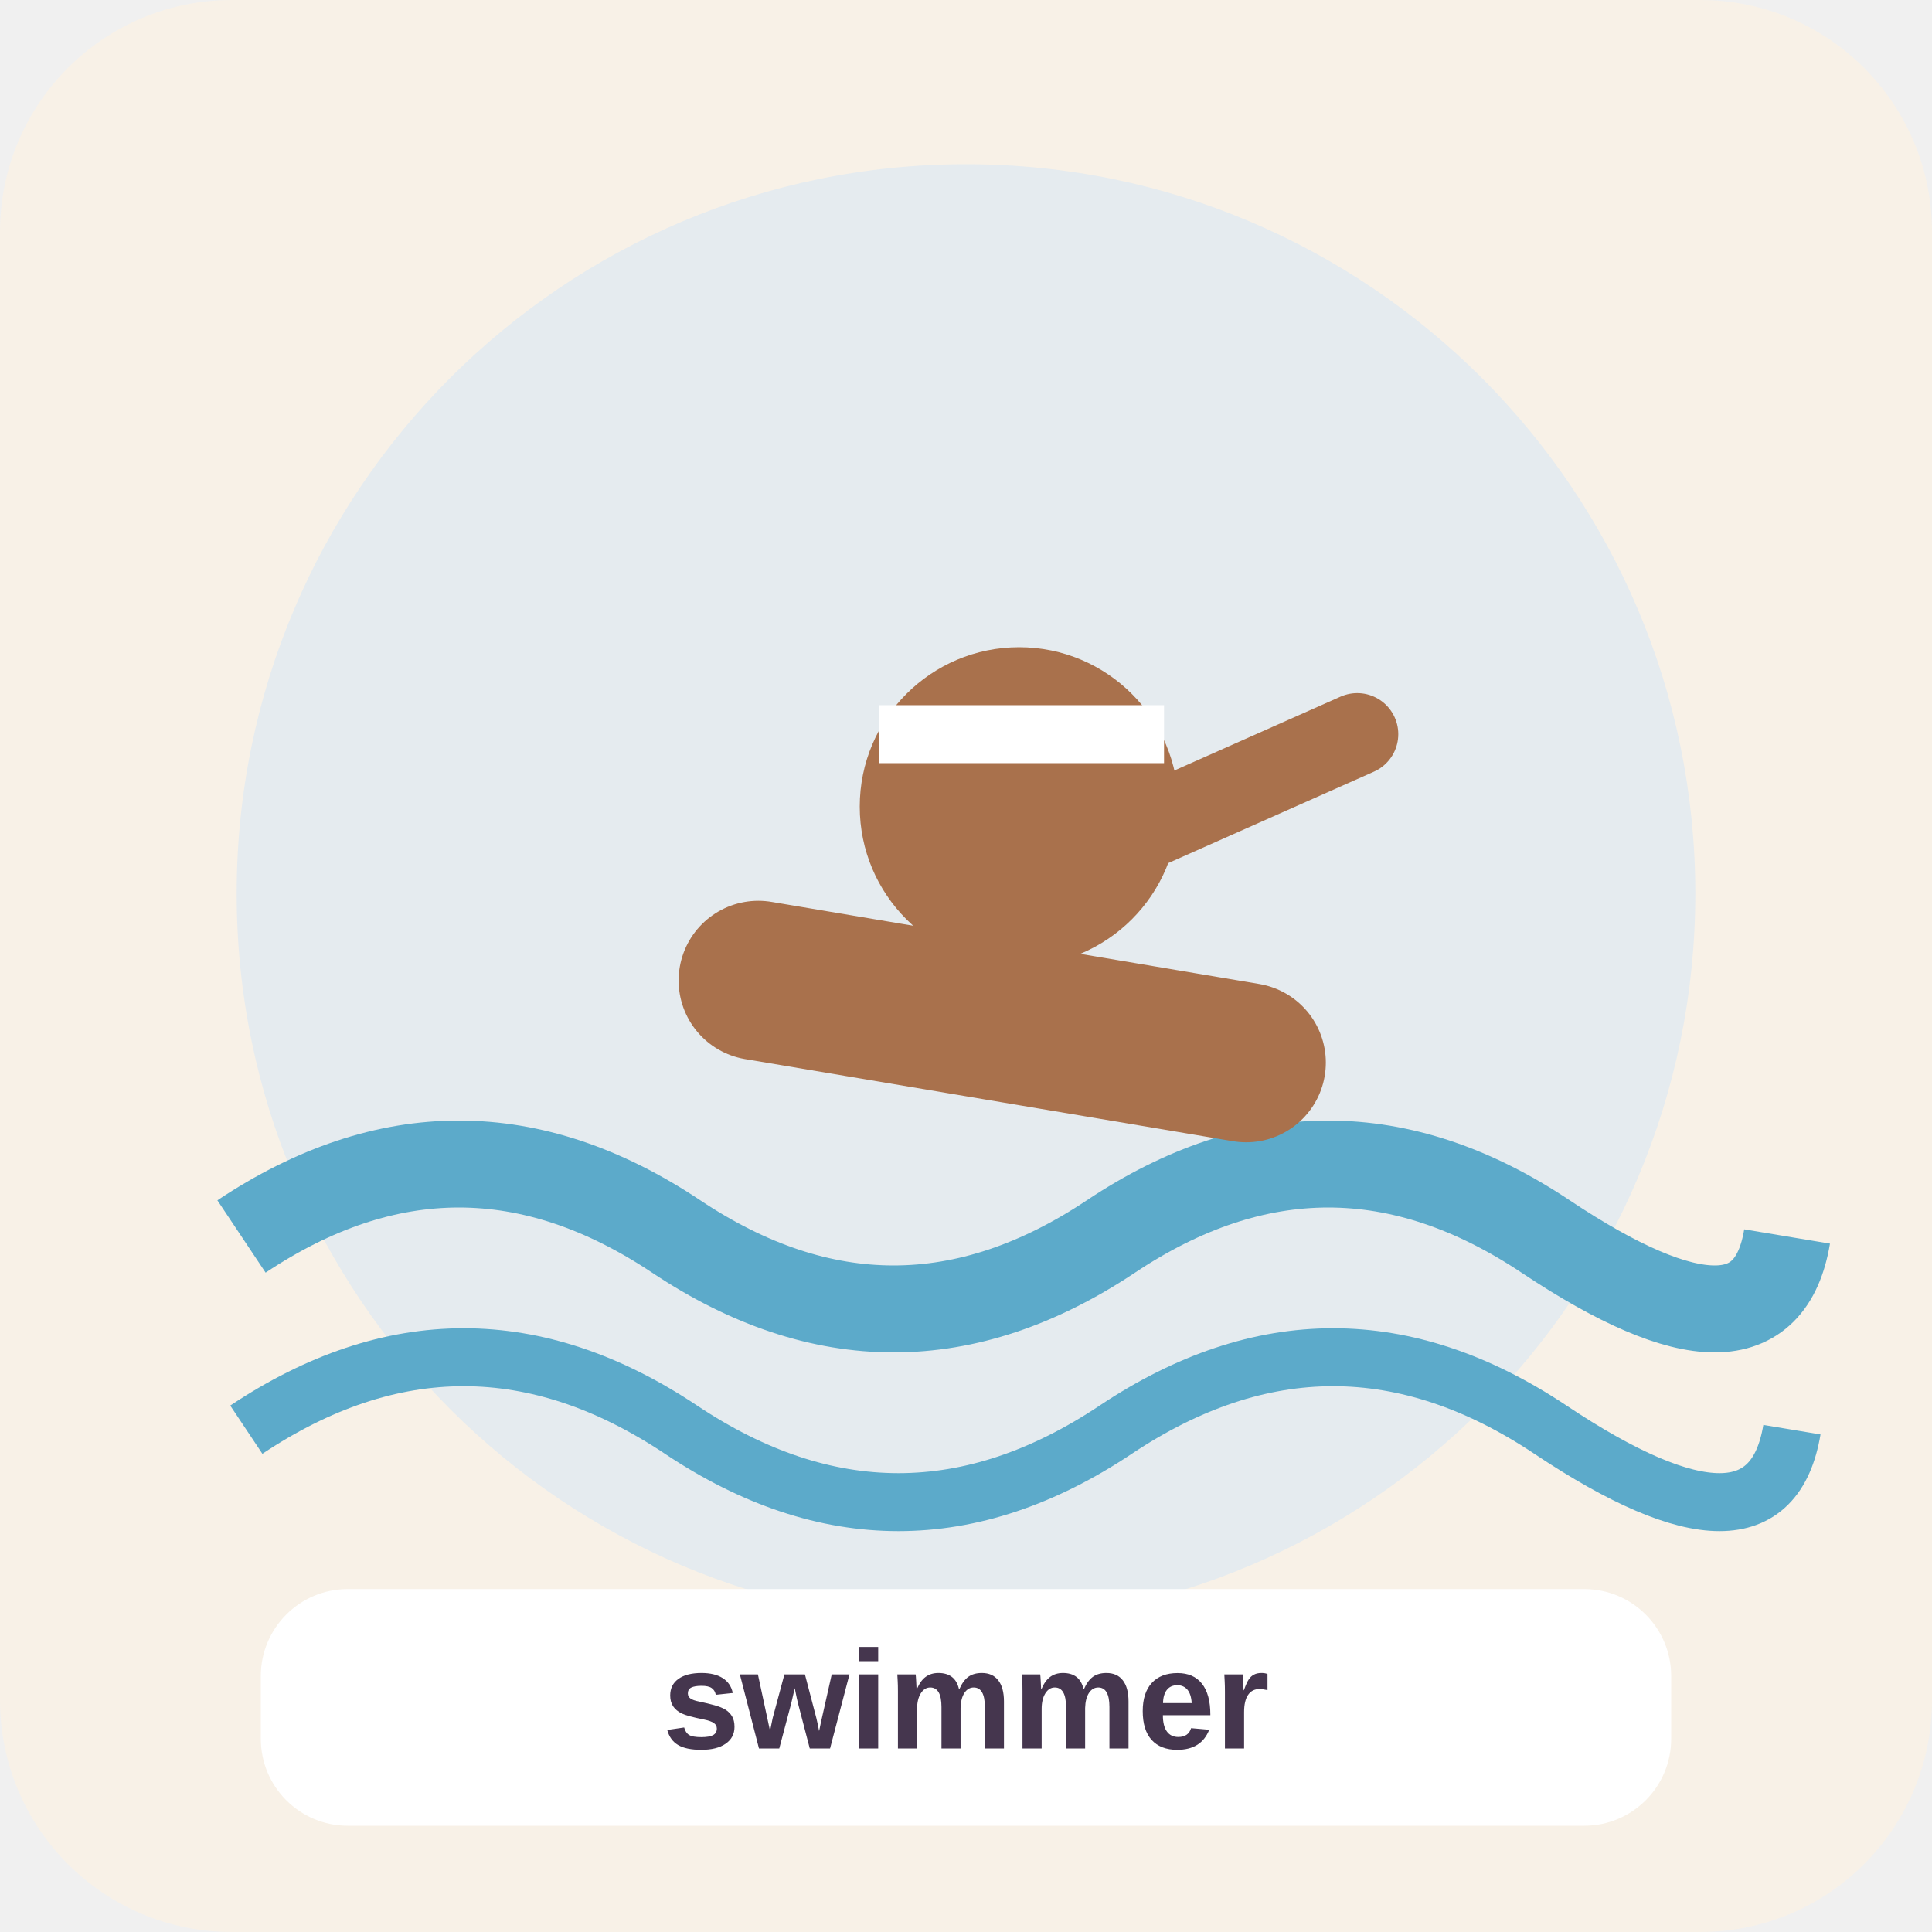
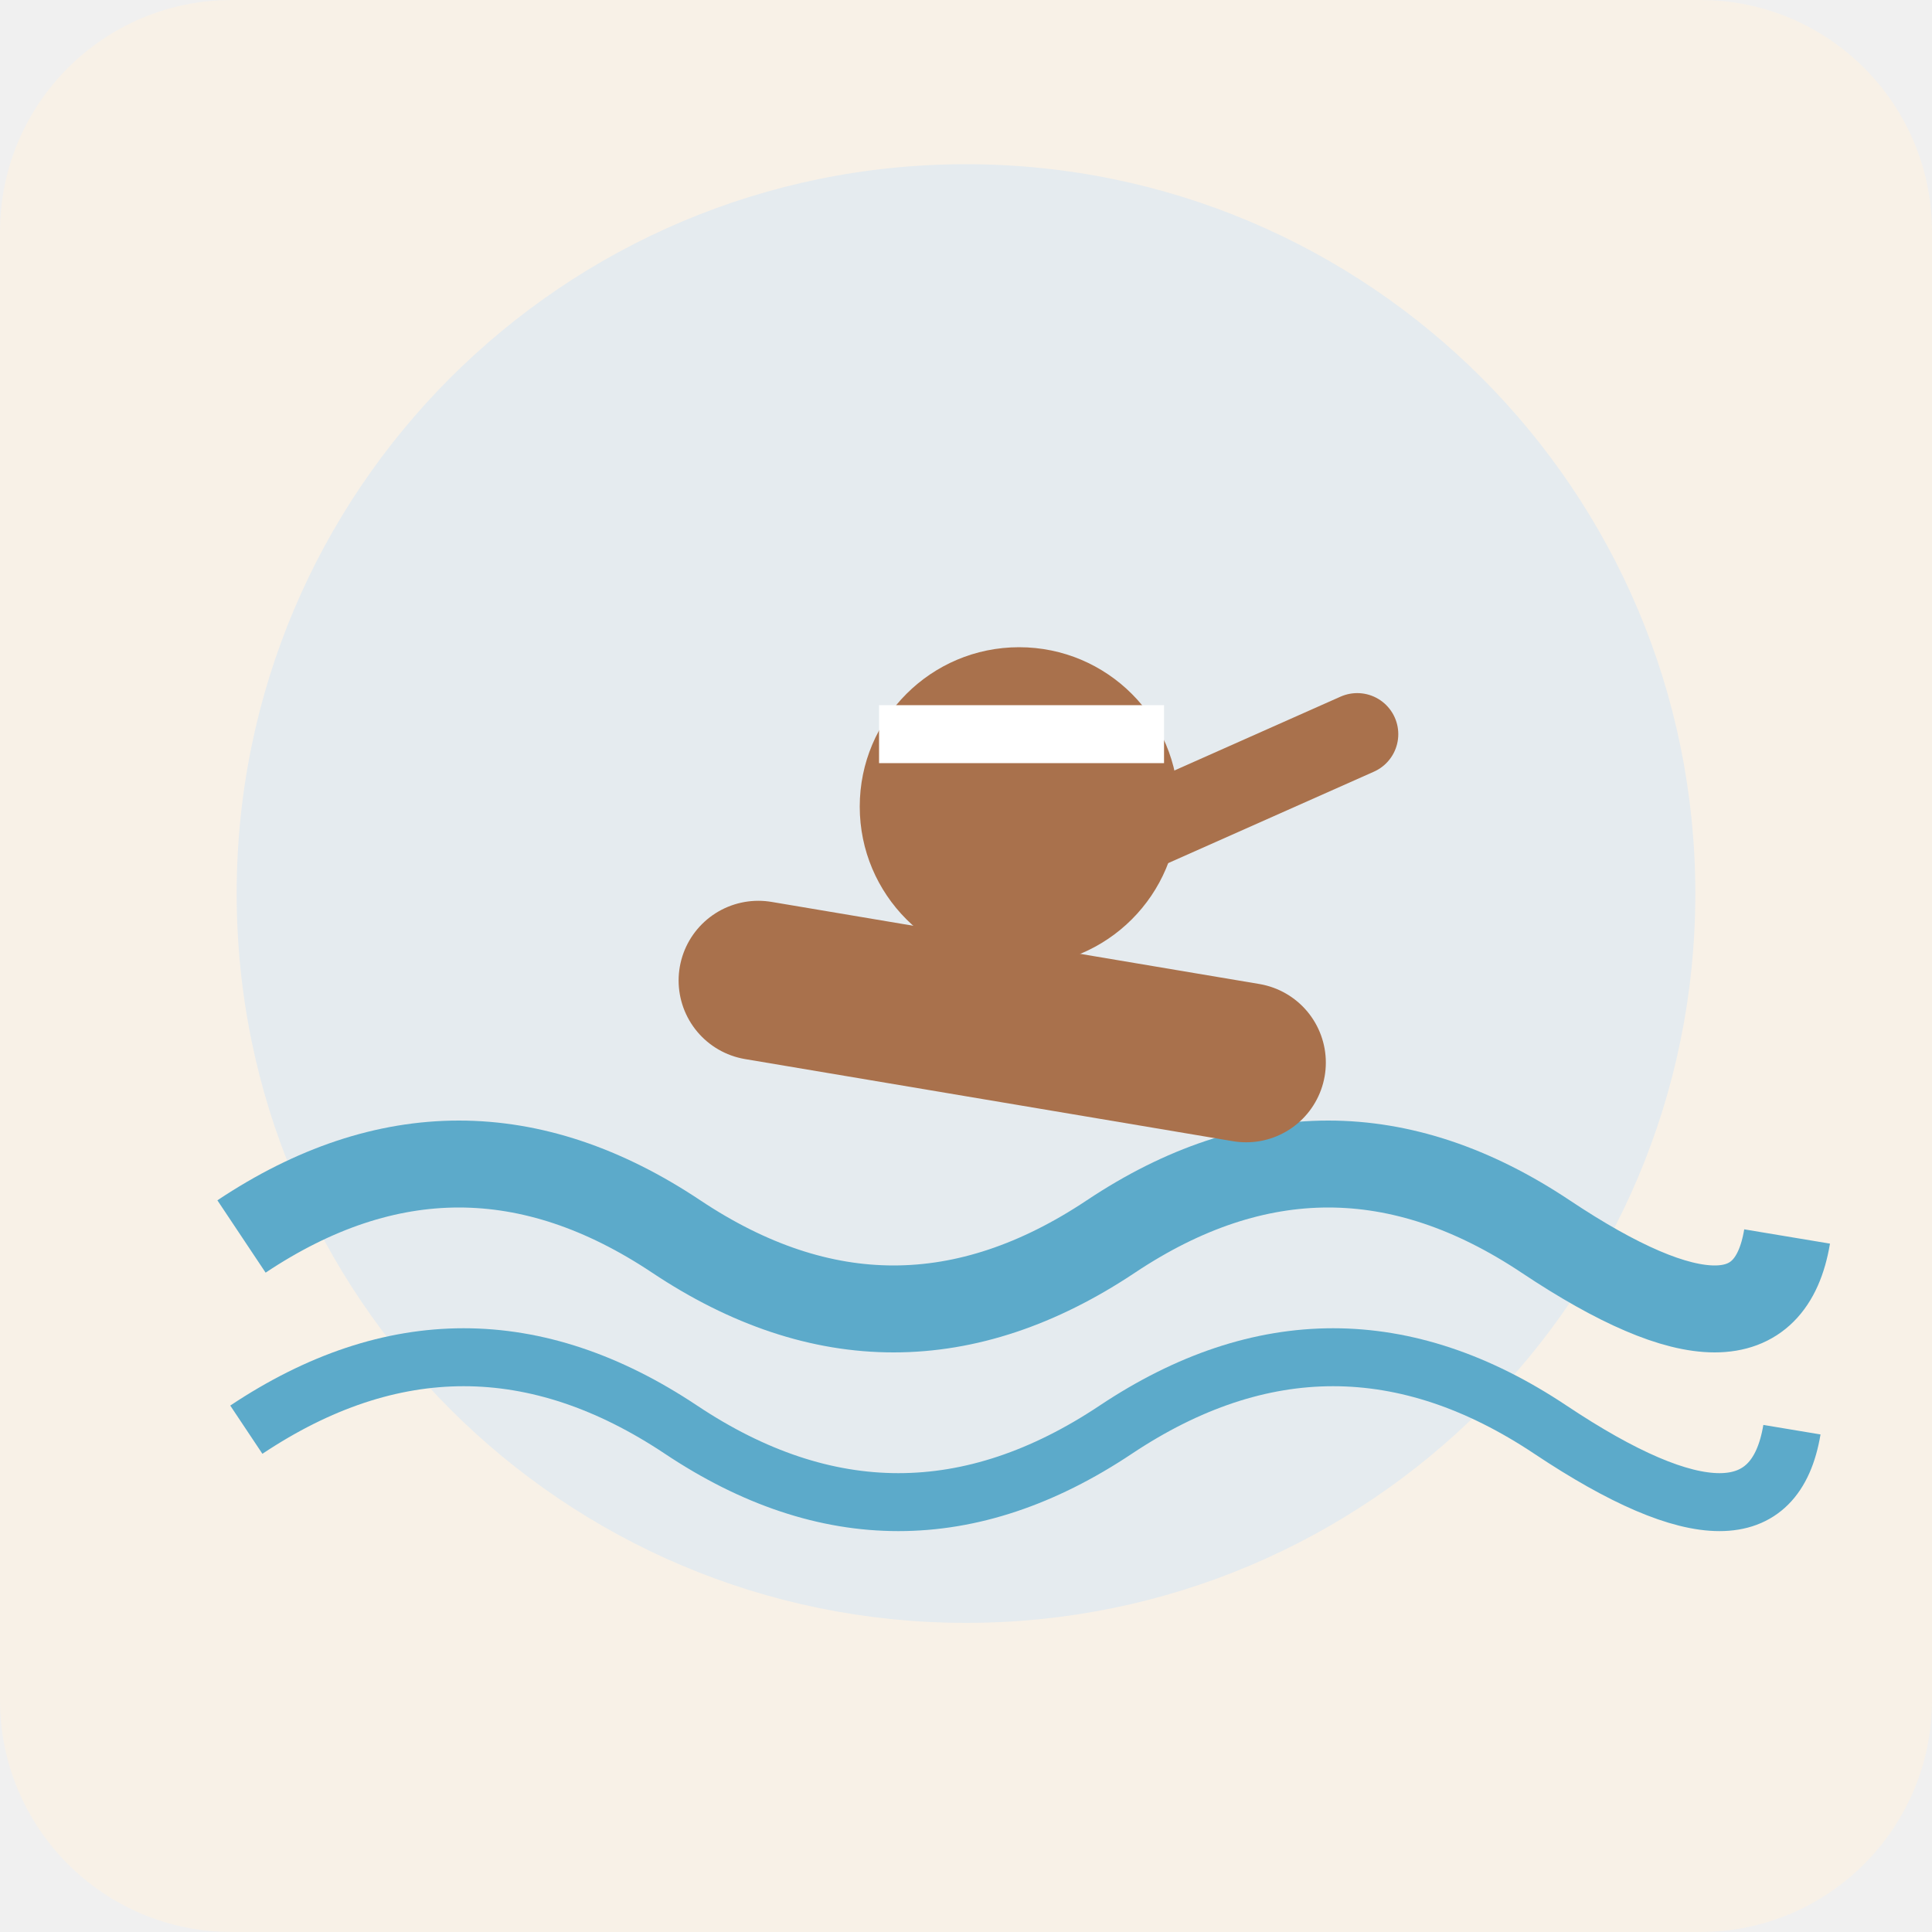
- <svg xmlns="http://www.w3.org/2000/svg" viewBox="0 0 400 400" role="img" aria-label="Illustration of swimmer">
+ <svg xmlns="http://www.w3.org/2000/svg" viewBox="0 0 400 400" role="img" aria-label="Study illustration">
  <rect width="400" height="400" rx="48" fill="#f8f1e7" />
  <circle cx="200" cy="185" r="151" fill="#e5ebef" />
  <path d="M50 256q45-30 90 0t90 0t90 0t50 0" stroke="#5caaca" stroke-width="18" fill="none" />
  <path d="M51 296q45-30 90 0t90 0t90 0t50 0" stroke="#5caaca" stroke-width="12" fill="none" />
  <circle cx="211" cy="167" r="33" fill="#a9714c" />
  <path d="M157 203l101 17" stroke="#a9714c" stroke-width="33" stroke-linecap="round" />
  <path d="M200 188l81-36" stroke="#a9714c" stroke-width="17" stroke-linecap="round" />
  <path d="M182 152h59" stroke="#fff" stroke-width="12" />
-   <rect x="54" y="329" width="292" height="49" rx="18" fill="#ffffff" />
-   <text x="200" y="362" font-family="Arial,sans-serif" font-size="29" text-anchor="middle" fill="#45364e" font-weight="bold">swimmer</text>
</svg>
